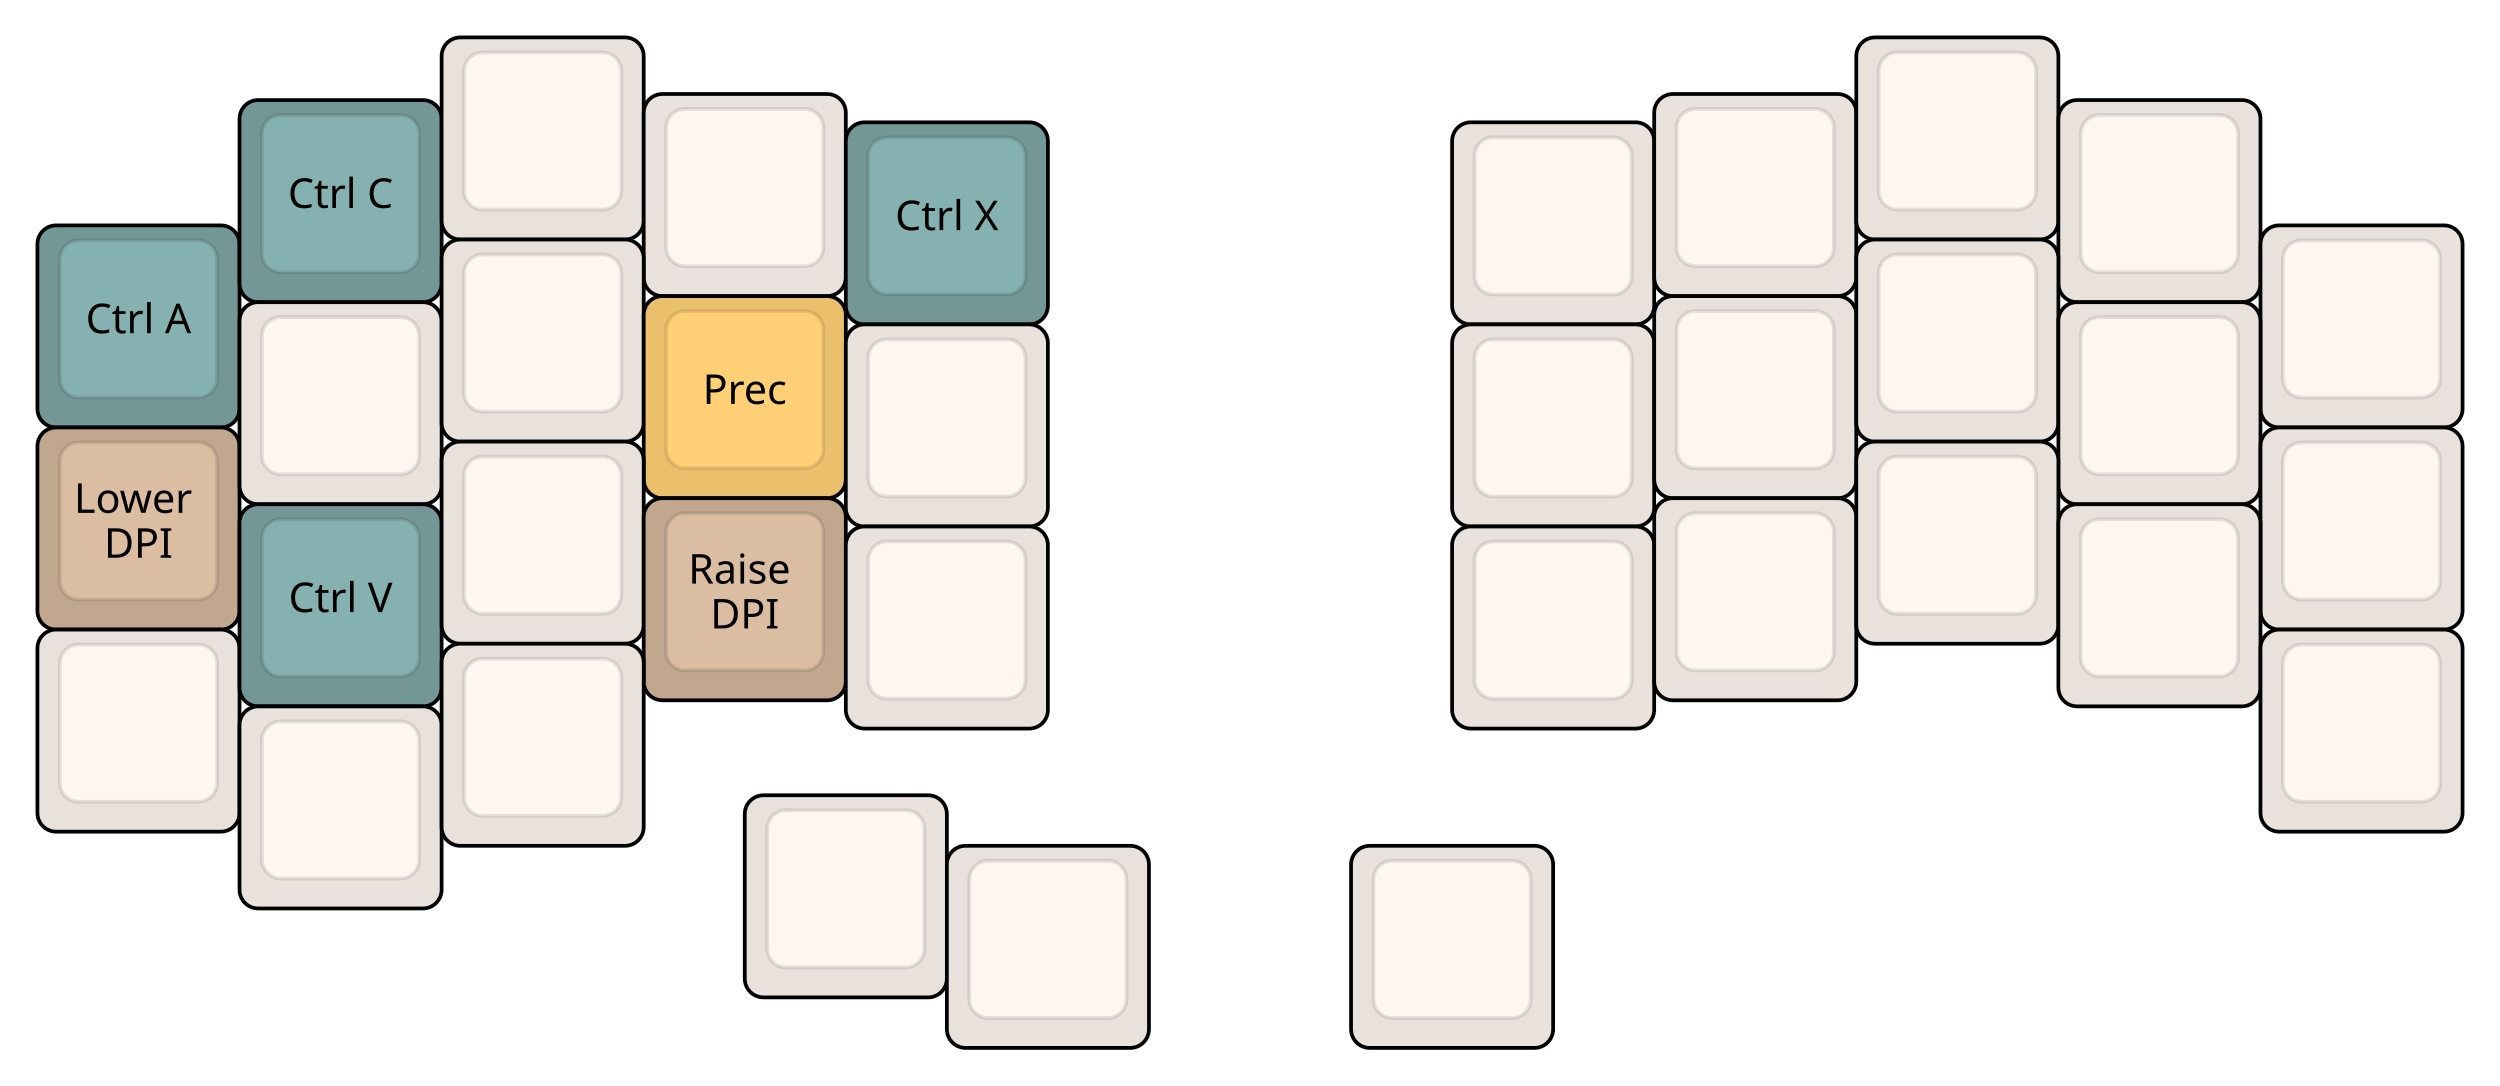
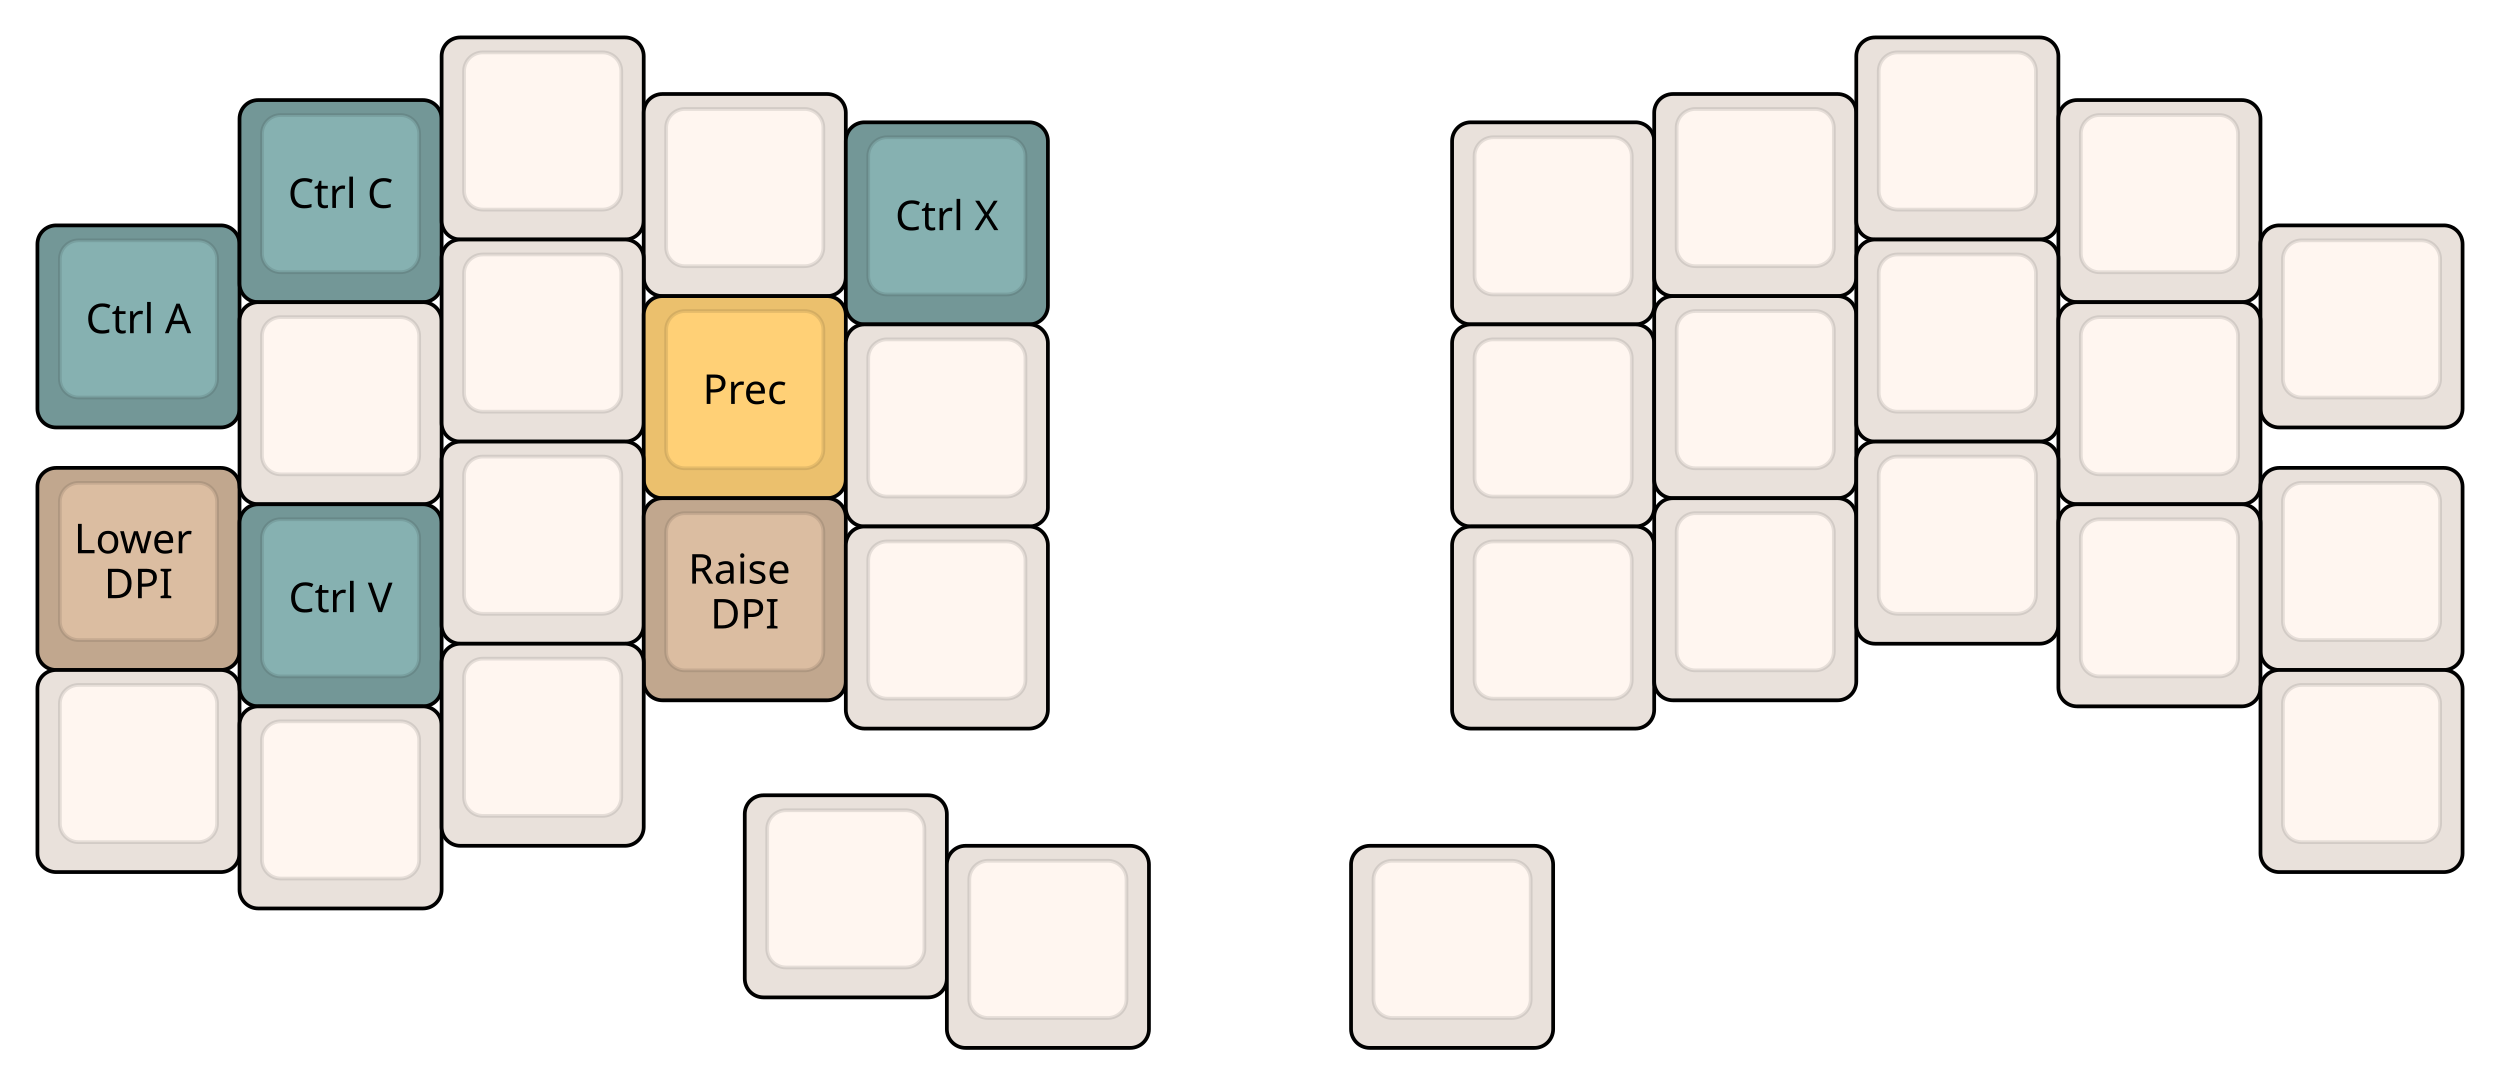
<svg xmlns="http://www.w3.org/2000/svg" width="668px" height="290x" viewBox="0 0 668 290">
  <style type="text/css">
    .keycap .border { stroke: black; stroke-width: 1; }
    .keycap .inner.border { stroke: rgba(0,0,0,.1); }
    .keycap { font-family: sans-serif; font-size: 11px}
    .keycap .sub { font-size: 9px}
  </style>
  <g class="keycap mod_implicit">
    <rect x="10" y="60.22" width="54" height="54" rx="5" fill="#739797" class="outer border" />
    <rect x="16" y="64.22" width="42" height="42" rx="5" fill="#86b1b1" class="inner border" />
    <text x="37" y="85.22" text-anchor="middle" dominant-baseline="middle" class="main">
      <tspan x="37" dy="0">Ctrl A</tspan>
    </text>
  </g>
  <g class="keycap mod_implicit">
    <rect x="64" y="26.74" width="54" height="54" rx="5" fill="#739797" class="outer border" />
    <rect x="70" y="30.74" width="42" height="42" rx="5" fill="#86b1b1" class="inner border" />
    <text x="91" y="51.74" text-anchor="middle" dominant-baseline="middle" class="main">
      <tspan x="91" dy="0">Ctrl C</tspan>
    </text>
  </g>
  <g class="keycap blank">
    <rect x="118" y="10" width="54" height="54" rx="5" fill="#e9e1db" class="outer border" />
    <rect x="124" y="14" width="42" height="42" rx="5" fill="#fff6f0" class="inner border" />
  </g>
  <g class="keycap blank">
    <rect x="172" y="25.12" width="54" height="54" rx="5" fill="#e9e1db" class="outer border" />
    <rect x="178" y="29.12" width="42" height="42" rx="5" fill="#fff6f0" class="inner border" />
  </g>
  <g class="keycap mod_implicit">
    <rect x="226" y="32.68" width="54" height="54" rx="5" fill="#739797" class="outer border" />
    <rect x="232" y="36.68" width="42" height="42" rx="5" fill="#86b1b1" class="inner border" />
    <text x="253" y="57.68" text-anchor="middle" dominant-baseline="middle" class="main">
      <tspan x="253" dy="0">Ctrl X</tspan>
    </text>
  </g>
  <g class="keycap blank">
    <rect x="388" y="32.68" width="54" height="54" rx="5" fill="#e9e1db" class="outer border" />
    <rect x="394" y="36.68" width="42" height="42" rx="5" fill="#fff6f0" class="inner border" />
  </g>
  <g class="keycap blank">
    <rect x="442" y="25.12" width="54" height="54" rx="5" fill="#e9e1db" class="outer border" />
    <rect x="448" y="29.12" width="42" height="42" rx="5" fill="#fff6f0" class="inner border" />
  </g>
  <g class="keycap blank">
    <rect x="496" y="10" width="54" height="54" rx="5" fill="#e9e1db" class="outer border" />
    <rect x="502" y="14" width="42" height="42" rx="5" fill="#fff6f0" class="inner border" />
  </g>
  <g class="keycap blank">
    <rect x="550" y="26.74" width="54" height="54" rx="5" fill="#e9e1db" class="outer border" />
    <rect x="556" y="30.74" width="42" height="42" rx="5" fill="#fff6f0" class="inner border" />
  </g>
  <g class="keycap blank">
    <rect x="604" y="60.22" width="54" height="54" rx="5" fill="#e9e1db" class="outer border" />
    <rect x="610" y="64.22" width="42" height="42" rx="5" fill="#fff6f0" class="inner border" />
  </g>
  <g class="keycap default">
-     <rect x="10" y="114.22" width="54" height="54" rx="5" fill="#c1a78e" class="outer border" />
-     <rect x="16" y="118.22" width="42" height="42" rx="5" fill="#dbbda1" class="inner border" />
-     <text x="37" y="133.22" text-anchor="middle" dominant-baseline="middle" class="main">
+     <rect x="10" y="125.02" width="54" height="54" rx="5" fill="#c1a78e" class="outer border" />
+     <rect x="16" y="129.02" width="42" height="42" rx="5" fill="#dbbda1" class="inner border" />
+     <text x="37" y="144.02" text-anchor="middle" dominant-baseline="middle" class="main">
      <tspan x="37" dy="0">Lower</tspan>
      <tspan x="37" dy="12">DPI</tspan>
    </text>
  </g>
  <g class="keycap blank">
    <rect x="64" y="80.74" width="54" height="54" rx="5" fill="#e9e1db" class="outer border" />
    <rect x="70" y="84.74" width="42" height="42" rx="5" fill="#fff6f0" class="inner border" />
  </g>
  <g class="keycap blank">
    <rect x="118" y="64" width="54" height="54" rx="5" fill="#e9e1db" class="outer border" />
    <rect x="124" y="68" width="42" height="42" rx="5" fill="#fff6f0" class="inner border" />
  </g>
  <g class="keycap special">
    <rect x="172" y="79.12" width="54" height="54" rx="5" fill="#ebc06d" class="outer border" />
    <rect x="178" y="83.12" width="42" height="42" rx="5" fill="#ffd076" class="inner border" />
    <text x="199" y="104.12" text-anchor="middle" dominant-baseline="middle" class="main">
      <tspan x="199" dy="0">Prec</tspan>
    </text>
  </g>
  <g class="keycap blank">
    <rect x="226" y="86.68" width="54" height="54" rx="5" fill="#e9e1db" class="outer border" />
    <rect x="232" y="90.68" width="42" height="42" rx="5" fill="#fff6f0" class="inner border" />
  </g>
  <g class="keycap blank">
    <rect x="388" y="86.68" width="54" height="54" rx="5" fill="#e9e1db" class="outer border" />
    <rect x="394" y="90.68" width="42" height="42" rx="5" fill="#fff6f0" class="inner border" />
  </g>
  <g class="keycap blank">
    <rect x="442" y="79.12" width="54" height="54" rx="5" fill="#e9e1db" class="outer border" />
    <rect x="448" y="83.12" width="42" height="42" rx="5" fill="#fff6f0" class="inner border" />
  </g>
  <g class="keycap blank">
    <rect x="496" y="64" width="54" height="54" rx="5" fill="#e9e1db" class="outer border" />
    <rect x="502" y="68" width="42" height="42" rx="5" fill="#fff6f0" class="inner border" />
  </g>
  <g class="keycap blank">
    <rect x="550" y="80.74" width="54" height="54" rx="5" fill="#e9e1db" class="outer border" />
    <rect x="556" y="84.74" width="42" height="42" rx="5" fill="#fff6f0" class="inner border" />
  </g>
  <g class="keycap blank">
-     <rect x="604" y="114.22" width="54" height="54" rx="5" fill="#e9e1db" class="outer border" />
-     <rect x="610" y="118.22" width="42" height="42" rx="5" fill="#fff6f0" class="inner border" />
+     <rect x="604" y="125.02" width="54" height="54" rx="5" fill="#e9e1db" class="outer border" />
+     <rect x="610" y="129.02" width="42" height="42" rx="5" fill="#fff6f0" class="inner border" />
  </g>
  <g class="keycap blank">
-     <rect x="10" y="168.22" width="54" height="54" rx="5" fill="#e9e1db" class="outer border" />
-     <rect x="16" y="172.22" width="42" height="42" rx="5" fill="#fff6f0" class="inner border" />
+     <rect x="10" y="179.02" width="54" height="54" rx="5" fill="#e9e1db" class="outer border" />
+     <rect x="16" y="183.02" width="42" height="42" rx="5" fill="#fff6f0" class="inner border" />
  </g>
  <g class="keycap mod_implicit">
    <rect x="64" y="134.74" width="54" height="54" rx="5" fill="#739797" class="outer border" />
    <rect x="70" y="138.74" width="42" height="42" rx="5" fill="#86b1b1" class="inner border" />
    <text x="91" y="159.74" text-anchor="middle" dominant-baseline="middle" class="main">
      <tspan x="91" dy="0">Ctrl V</tspan>
    </text>
  </g>
  <g class="keycap blank">
    <rect x="118" y="118" width="54" height="54" rx="5" fill="#e9e1db" class="outer border" />
    <rect x="124" y="122" width="42" height="42" rx="5" fill="#fff6f0" class="inner border" />
  </g>
  <g class="keycap default">
    <rect x="172" y="133.12" width="54" height="54" rx="5" fill="#c1a78e" class="outer border" />
    <rect x="178" y="137.12" width="42" height="42" rx="5" fill="#dbbda1" class="inner border" />
    <text x="199" y="152.12" text-anchor="middle" dominant-baseline="middle" class="main">
      <tspan x="199" dy="0">Raise</tspan>
      <tspan x="199" dy="12">DPI</tspan>
    </text>
  </g>
  <g class="keycap blank">
    <rect x="226" y="140.68" width="54" height="54" rx="5" fill="#e9e1db" class="outer border" />
    <rect x="232" y="144.68" width="42" height="42" rx="5" fill="#fff6f0" class="inner border" />
  </g>
  <g class="keycap blank">
    <rect x="388" y="140.68" width="54" height="54" rx="5" fill="#e9e1db" class="outer border" />
    <rect x="394" y="144.68" width="42" height="42" rx="5" fill="#fff6f0" class="inner border" />
  </g>
  <g class="keycap blank">
    <rect x="442" y="133.12" width="54" height="54" rx="5" fill="#e9e1db" class="outer border" />
    <rect x="448" y="137.12" width="42" height="42" rx="5" fill="#fff6f0" class="inner border" />
  </g>
  <g class="keycap blank">
    <rect x="496" y="118" width="54" height="54" rx="5" fill="#e9e1db" class="outer border" />
    <rect x="502" y="122" width="42" height="42" rx="5" fill="#fff6f0" class="inner border" />
  </g>
  <g class="keycap blank">
    <rect x="550" y="134.74" width="54" height="54" rx="5" fill="#e9e1db" class="outer border" />
    <rect x="556" y="138.74" width="42" height="42" rx="5" fill="#fff6f0" class="inner border" />
  </g>
  <g class="keycap blank">
-     <rect x="604" y="168.22" width="54" height="54" rx="5" fill="#e9e1db" class="outer border" />
-     <rect x="610" y="172.22" width="42" height="42" rx="5" fill="#fff6f0" class="inner border" />
+     <rect x="604" y="179.02" width="54" height="54" rx="5" fill="#e9e1db" class="outer border" />
+     <rect x="610" y="183.02" width="42" height="42" rx="5" fill="#fff6f0" class="inner border" />
  </g>
  <g class="keycap blank">
    <rect x="64" y="188.74" width="54" height="54" rx="5" fill="#e9e1db" class="outer border" />
    <rect x="70" y="192.74" width="42" height="42" rx="5" fill="#fff6f0" class="inner border" />
  </g>
  <g class="keycap blank">
    <rect x="118" y="172" width="54" height="54" rx="5" fill="#e9e1db" class="outer border" />
    <rect x="124" y="176" width="42" height="42" rx="5" fill="#fff6f0" class="inner border" />
  </g>
  <g class="keycap blank">
    <rect x="199" y="212.5" width="54" height="54" rx="5" fill="#e9e1db" class="outer border" />
    <rect x="205" y="216.5" width="42" height="42" rx="5" fill="#fff6f0" class="inner border" />
  </g>
  <g class="keycap blank">
    <rect x="253" y="226" width="54" height="54" rx="5" fill="#e9e1db" class="outer border" />
    <rect x="259" y="230" width="42" height="42" rx="5" fill="#fff6f0" class="inner border" />
  </g>
  <g class="keycap blank">
    <rect x="361" y="226" width="54" height="54" rx="5" fill="#e9e1db" class="outer border" />
    <rect x="367" y="230" width="42" height="42" rx="5" fill="#fff6f0" class="inner border" />
  </g>
</svg>
